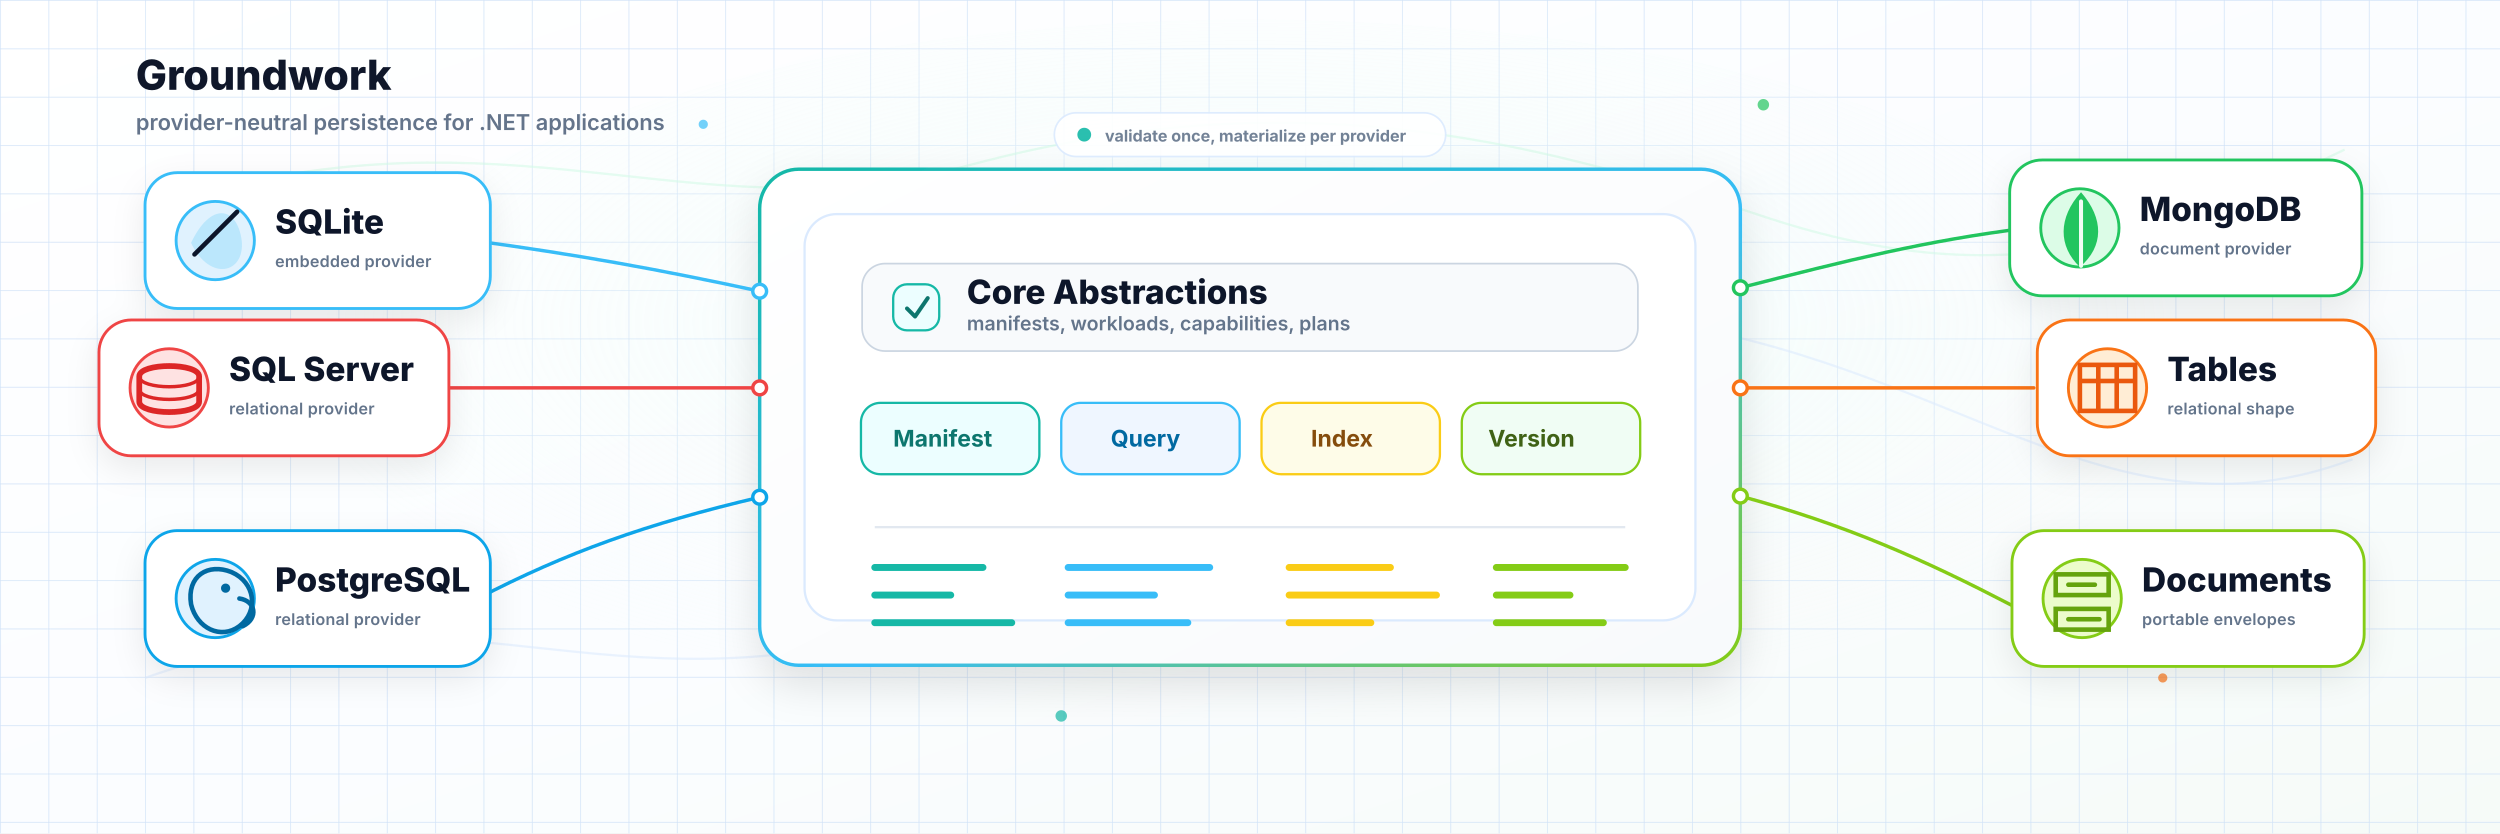
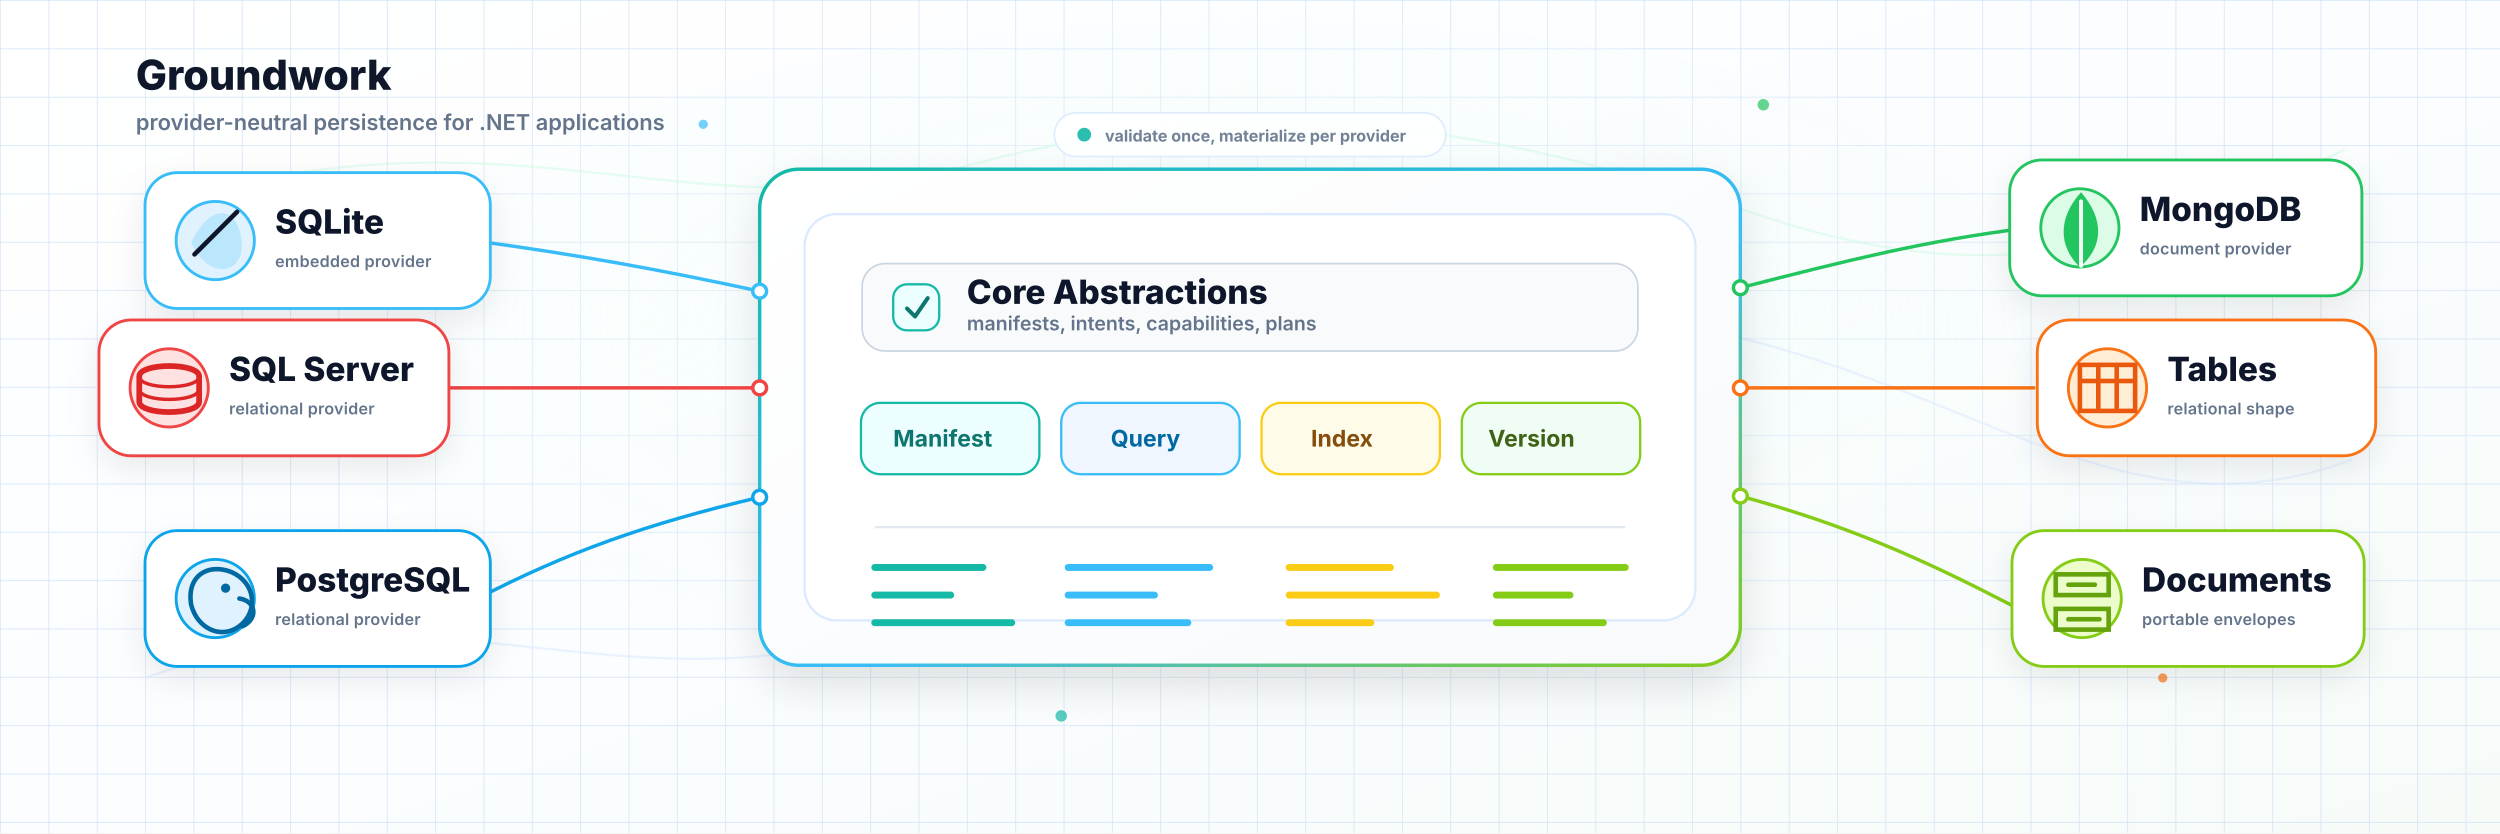
<svg xmlns="http://www.w3.org/2000/svg" viewBox="0 0 2172 724" role="img" aria-labelledby="title desc">
  <defs>
    <linearGradient id="page" x1="0" y1="0" x2="1" y2="1">
      <stop offset="0" stop-color="#ffffff" />
      <stop offset="0.52" stop-color="#fbfdff" />
      <stop offset="1" stop-color="#f6fbf8" />
    </linearGradient>
    <radialGradient id="glow" cx="50%" cy="43%" r="62%">
      <stop offset="0" stop-color="#e8f8ff" stop-opacity="0.48" />
      <stop offset="0.55" stop-color="#effdf7" stop-opacity="0.22" />
      <stop offset="1" stop-color="#ffffff" stop-opacity="0" />
    </radialGradient>
    <linearGradient id="coreStroke" x1="0" y1="0" x2="1" y2="1">
      <stop offset="0" stop-color="#14b8a6" />
      <stop offset="0.55" stop-color="#38bdf8" />
      <stop offset="1" stop-color="#84cc16" />
    </linearGradient>
    <linearGradient id="coreFill" x1="0" y1="0" x2="1" y2="1">
      <stop offset="0" stop-color="#ffffff" />
      <stop offset="1" stop-color="#f8fafc" />
    </linearGradient>
    <pattern id="grid" width="42" height="42" patternUnits="userSpaceOnUse">
      <path d="M 42 0 L 0 0 0 42" fill="none" stroke="#c7dcf6" stroke-width="1.15" />
    </pattern>
    <filter id="cardShadow" x="-15%" y="-20%" width="130%" height="145%">
      <feDropShadow dx="0" dy="16" stdDeviation="18" flood-color="#0f172a" flood-opacity="0.11" />
    </filter>
    <filter id="softShadow" x="-15%" y="-20%" width="130%" height="145%">
      <feDropShadow dx="0" dy="10" stdDeviation="14" flood-color="#0f172a" flood-opacity="0.08" />
    </filter>
    <style>
      .font {
        font-family: Inter, ui-sans-serif, system-ui, -apple-system, BlinkMacSystemFont, "Segoe UI", sans-serif;
      }

      .label {
        fill: #0f172a;
        font-size: 29px;
        font-weight: 760;
      }

      .subtle {
        fill: #64748b;
        font-size: 17px;
        font-weight: 560;
      }

      .micro {
        fill: #64748b;
        font-size: 14px;
        font-weight: 620;
        letter-spacing: 0.2px;
      }

      .connector {
        fill: none;
        stroke-width: 3;
        stroke-linecap: round;
        stroke-linejoin: round;
      }
    </style>
  </defs>
  <rect width="2172" height="724" fill="url(#page)" />
  <rect width="2172" height="724" fill="url(#grid)" opacity="0.82" />
  <ellipse cx="1086" cy="322" rx="812" ry="305" fill="url(#glow)" />
  <g opacity="0.55">
    <path d="M126 589 C394 494 524 628 804 542 C1061 463 1127 241 1422 277 C1695 311 1832 479 2044 399" fill="none" stroke="#dbeafe" stroke-width="2" />
    <path d="M181 166 C462 95 612 206 844 143 C1119 70 1321 118 1535 189 C1745 258 1875 208 2037 130" fill="none" stroke="#d1fae5" stroke-width="2" />
  </g>
  <g class="font">
    <text x="118" y="78" fill="#0f172a" font-size="36" font-weight="820">Groundwork</text>
    <text x="118" y="113" fill="#64748b" font-size="19" font-weight="560">provider-neutral persistence for .NET applications</text>
  </g>
  <g opacity="0.7">
    <circle cx="611" cy="108" r="4" fill="#38bdf8" />
    <circle cx="1532" cy="91" r="5" fill="#22c55e" />
    <circle cx="1879" cy="589" r="4" fill="#f97316" />
    <circle cx="922" cy="622" r="5" fill="#14b8a6" />
    <circle cx="343" cy="482" r="3" fill="#84cc16" />
  </g>
  <g class="font" filter="url(#cardShadow)">
    <rect x="660" y="147" width="852" height="431" rx="34" fill="url(#coreFill)" stroke="url(#coreStroke)" stroke-width="3" />
    <rect x="699" y="186" width="774" height="353" rx="28" fill="#ffffff" stroke="#dbeafe" stroke-width="2" />
    <g transform="translate(749 229)">
      <rect width="674" height="76" rx="20" fill="#f8fafc" stroke="#cbd5e1" stroke-width="1.5" />
      <g transform="translate(27 18)">
        <rect width="40" height="40" rx="12" fill="#ecfeff" stroke="#14b8a6" stroke-width="2" />
        <path d="M12 21 L19 28 L30 12" fill="none" stroke="#0f766e" stroke-width="3.5" stroke-linecap="round" stroke-linejoin="round" />
      </g>
      <text x="91" y="35" class="label">Core Abstractions</text>
-       <text x="91" y="58" class="subtle">manifests, workloads, capabilities, plans</text>
+       <text x="91" y="58" class="subtle">manifests, intents, capabilities, plans</text>
    </g>
    <g transform="translate(748 350)">
      <g>
        <rect width="155" height="62" rx="17" fill="#ecfeff" stroke="#14b8a6" stroke-width="2" />
        <text x="28" y="38" fill="#0f766e" font-size="20" font-weight="730">Manifest</text>
      </g>
      <g transform="translate(174 0)">
        <rect width="155" height="62" rx="17" fill="#eff6ff" stroke="#38bdf8" stroke-width="2" />
        <text x="43" y="38" fill="#0369a1" font-size="20" font-weight="730">Query</text>
      </g>
      <g transform="translate(348 0)">
        <rect width="155" height="62" rx="17" fill="#fefce8" stroke="#facc15" stroke-width="2" />
        <text x="43" y="38" fill="#854d0e" font-size="20" font-weight="730">Index</text>
      </g>
      <g transform="translate(522 0)">
        <rect width="155" height="62" rx="17" fill="#f0fdf4" stroke="#84cc16" stroke-width="2" />
        <text x="23" y="38" fill="#3f6212" font-size="20" font-weight="730">Version</text>
      </g>
    </g>
    <g transform="translate(760 458)">
      <path d="M0 0 H652" stroke="#e2e8f0" stroke-width="2" />
      <g transform="translate(0 35)">
        <path d="M0 0 H94 M0 24 H66 M0 48 H119" stroke="#14b8a6" stroke-width="6" stroke-linecap="round" />
      </g>
      <g transform="translate(168 35)">
        <path d="M0 0 H123 M0 24 H75 M0 48 H104" stroke="#38bdf8" stroke-width="6" stroke-linecap="round" />
      </g>
      <g transform="translate(360 35)">
        <path d="M0 0 H88 M0 24 H128 M0 48 H71" stroke="#facc15" stroke-width="6" stroke-linecap="round" />
      </g>
      <g transform="translate(540 35)">
        <path d="M0 0 H112 M0 24 H64 M0 48 H93" stroke="#84cc16" stroke-width="6" stroke-linecap="round" />
      </g>
    </g>
  </g>
  <g>
    <path class="connector" d="M660 253 C572 234 500 221 411 209" stroke="#38bdf8" />
    <path class="connector" d="M660 337 C566 337 481 337 385 337" stroke="#ef4444" />
    <path class="connector" d="M660 432 C562 455 492 480 415 520" stroke="#0ea5e9" />
    <path class="connector" d="M1512 250 C1606 226 1673 209 1762 198" stroke="#22c55e" />
    <path class="connector" d="M1512 337 C1605 337 1681 337 1767 337" stroke="#f97316" />
    <path class="connector" d="M1512 431 C1604 456 1671 486 1748 526" stroke="#84cc16" />
    <g fill="#ffffff">
      <circle cx="660" cy="253" r="6" stroke="#38bdf8" stroke-width="3" />
      <circle cx="660" cy="337" r="6" stroke="#ef4444" stroke-width="3" />
      <circle cx="660" cy="432" r="6" stroke="#0ea5e9" stroke-width="3" />
      <circle cx="1512" cy="250" r="6" stroke="#22c55e" stroke-width="3" />
      <circle cx="1512" cy="337" r="6" stroke="#f97316" stroke-width="3" />
      <circle cx="1512" cy="431" r="6" stroke="#84cc16" stroke-width="3" />
    </g>
  </g>
  <g class="font" filter="url(#softShadow)">
    <g transform="translate(126 150)">
      <rect width="300" height="118" rx="28" fill="#ffffff" stroke="#38bdf8" stroke-width="2.5" />
      <circle cx="61" cy="59" r="34" fill="#e0f2fe" stroke="#38bdf8" stroke-width="2.5" />
      <path d="M40 61 C57 25 80 29 84 59 C87 88 56 95 40 61 Z" fill="#38bdf8" opacity="0.22" />
      <path d="M43 71 L80 34" stroke="#0f172a" stroke-width="4" stroke-linecap="round" />
      <text x="113" y="53" class="label">SQLite</text>
      <text x="113" y="82" class="micro">embedded provider</text>
    </g>
    <g transform="translate(86 278)">
      <rect width="304" height="118" rx="28" fill="#ffffff" stroke="#ef4444" stroke-width="2.5" />
      <circle cx="61" cy="59" r="34" fill="#fee2e2" stroke="#ef4444" stroke-width="2.5" />
      <path d="M35 49 C35 37 87 37 87 49 L87 71 C87 83 35 83 35 71 Z" fill="none" stroke="#dc2626" stroke-width="5" />
      <path d="M35 49 C35 61 87 61 87 49 M35 60 C35 72 87 72 87 60" fill="none" stroke="#dc2626" stroke-width="3" />
      <text x="113" y="53" class="label">SQL Server</text>
      <text x="113" y="82" class="micro">relational provider</text>
    </g>
    <g transform="translate(126 461)">
      <rect width="300" height="118" rx="28" fill="#ffffff" stroke="#0ea5e9" stroke-width="2.5" />
      <circle cx="61" cy="59" r="34" fill="#e0f2fe" stroke="#0ea5e9" stroke-width="2.5" />
      <path d="M40 64 C36 39 55 28 75 36 C96 45 99 70 82 83 C66 95 45 85 40 64 Z" fill="none" stroke="#0369a1" stroke-width="4" stroke-linecap="round" />
      <circle cx="70" cy="50" r="4" fill="#0369a1" />
      <path d="M82 59 C96 61 99 76 85 83" fill="none" stroke="#0369a1" stroke-width="4" stroke-linecap="round" />
      <text x="113" y="53" class="label">PostgreSQL</text>
      <text x="113" y="82" class="micro">relational provider</text>
    </g>
    <g transform="translate(1746 139)">
      <rect width="306" height="118" rx="28" fill="#ffffff" stroke="#22c55e" stroke-width="2.5" />
      <circle cx="61" cy="59" r="34" fill="#dcfce7" stroke="#22c55e" stroke-width="2.5" />
      <path d="M62 28 C82 51 82 75 61 93 C42 75 42 50 62 28 Z" fill="#22c55e" />
      <path d="M62 36 L62 92" stroke="#f0fdf4" stroke-width="3.5" stroke-linecap="round" />
      <text x="113" y="53" class="label">MongoDB</text>
      <text x="113" y="82" class="micro">document provider</text>
    </g>
    <g transform="translate(1770 278)">
      <rect width="294" height="118" rx="28" fill="#ffffff" stroke="#f97316" stroke-width="2.5" />
      <circle cx="61" cy="59" r="34" fill="#ffedd5" stroke="#f97316" stroke-width="2.5" />
      <path d="M37 39 H85 V79 H37 Z" fill="none" stroke="#ea580c" stroke-width="4" />
      <path d="M37 53 H85 M53 39 V79 M69 39 V79" stroke="#ea580c" stroke-width="4" />
      <text x="113" y="53" class="label">Tables</text>
      <text x="113" y="82" class="micro">relational shape</text>
    </g>
    <g transform="translate(1748 461)">
      <rect width="306" height="118" rx="28" fill="#ffffff" stroke="#84cc16" stroke-width="2.5" />
      <circle cx="61" cy="59" r="34" fill="#ecfccb" stroke="#84cc16" stroke-width="2.5" />
      <path d="M38 38 H84 V56 H38 Z M38 68 H84 V86 H38 Z" fill="none" stroke="#65a30d" stroke-width="4" />
      <path d="M49 47 H72 M49 77 H76" stroke="#65a30d" stroke-width="4" stroke-linecap="round" />
      <text x="113" y="53" class="label">Documents</text>
      <text x="113" y="82" class="micro">portable envelopes</text>
    </g>
  </g>
  <g class="font" opacity="0.9">
    <g transform="translate(916 98)">
      <rect width="340" height="38" rx="19" fill="#ffffff" stroke="#dbeafe" stroke-width="1.5" />
      <circle cx="26" cy="19" r="6" fill="#14b8a6" />
      <text x="44" y="25" fill="#64748b" font-size="14" font-weight="680">validate once, materialize per provider</text>
    </g>
  </g>
</svg>
